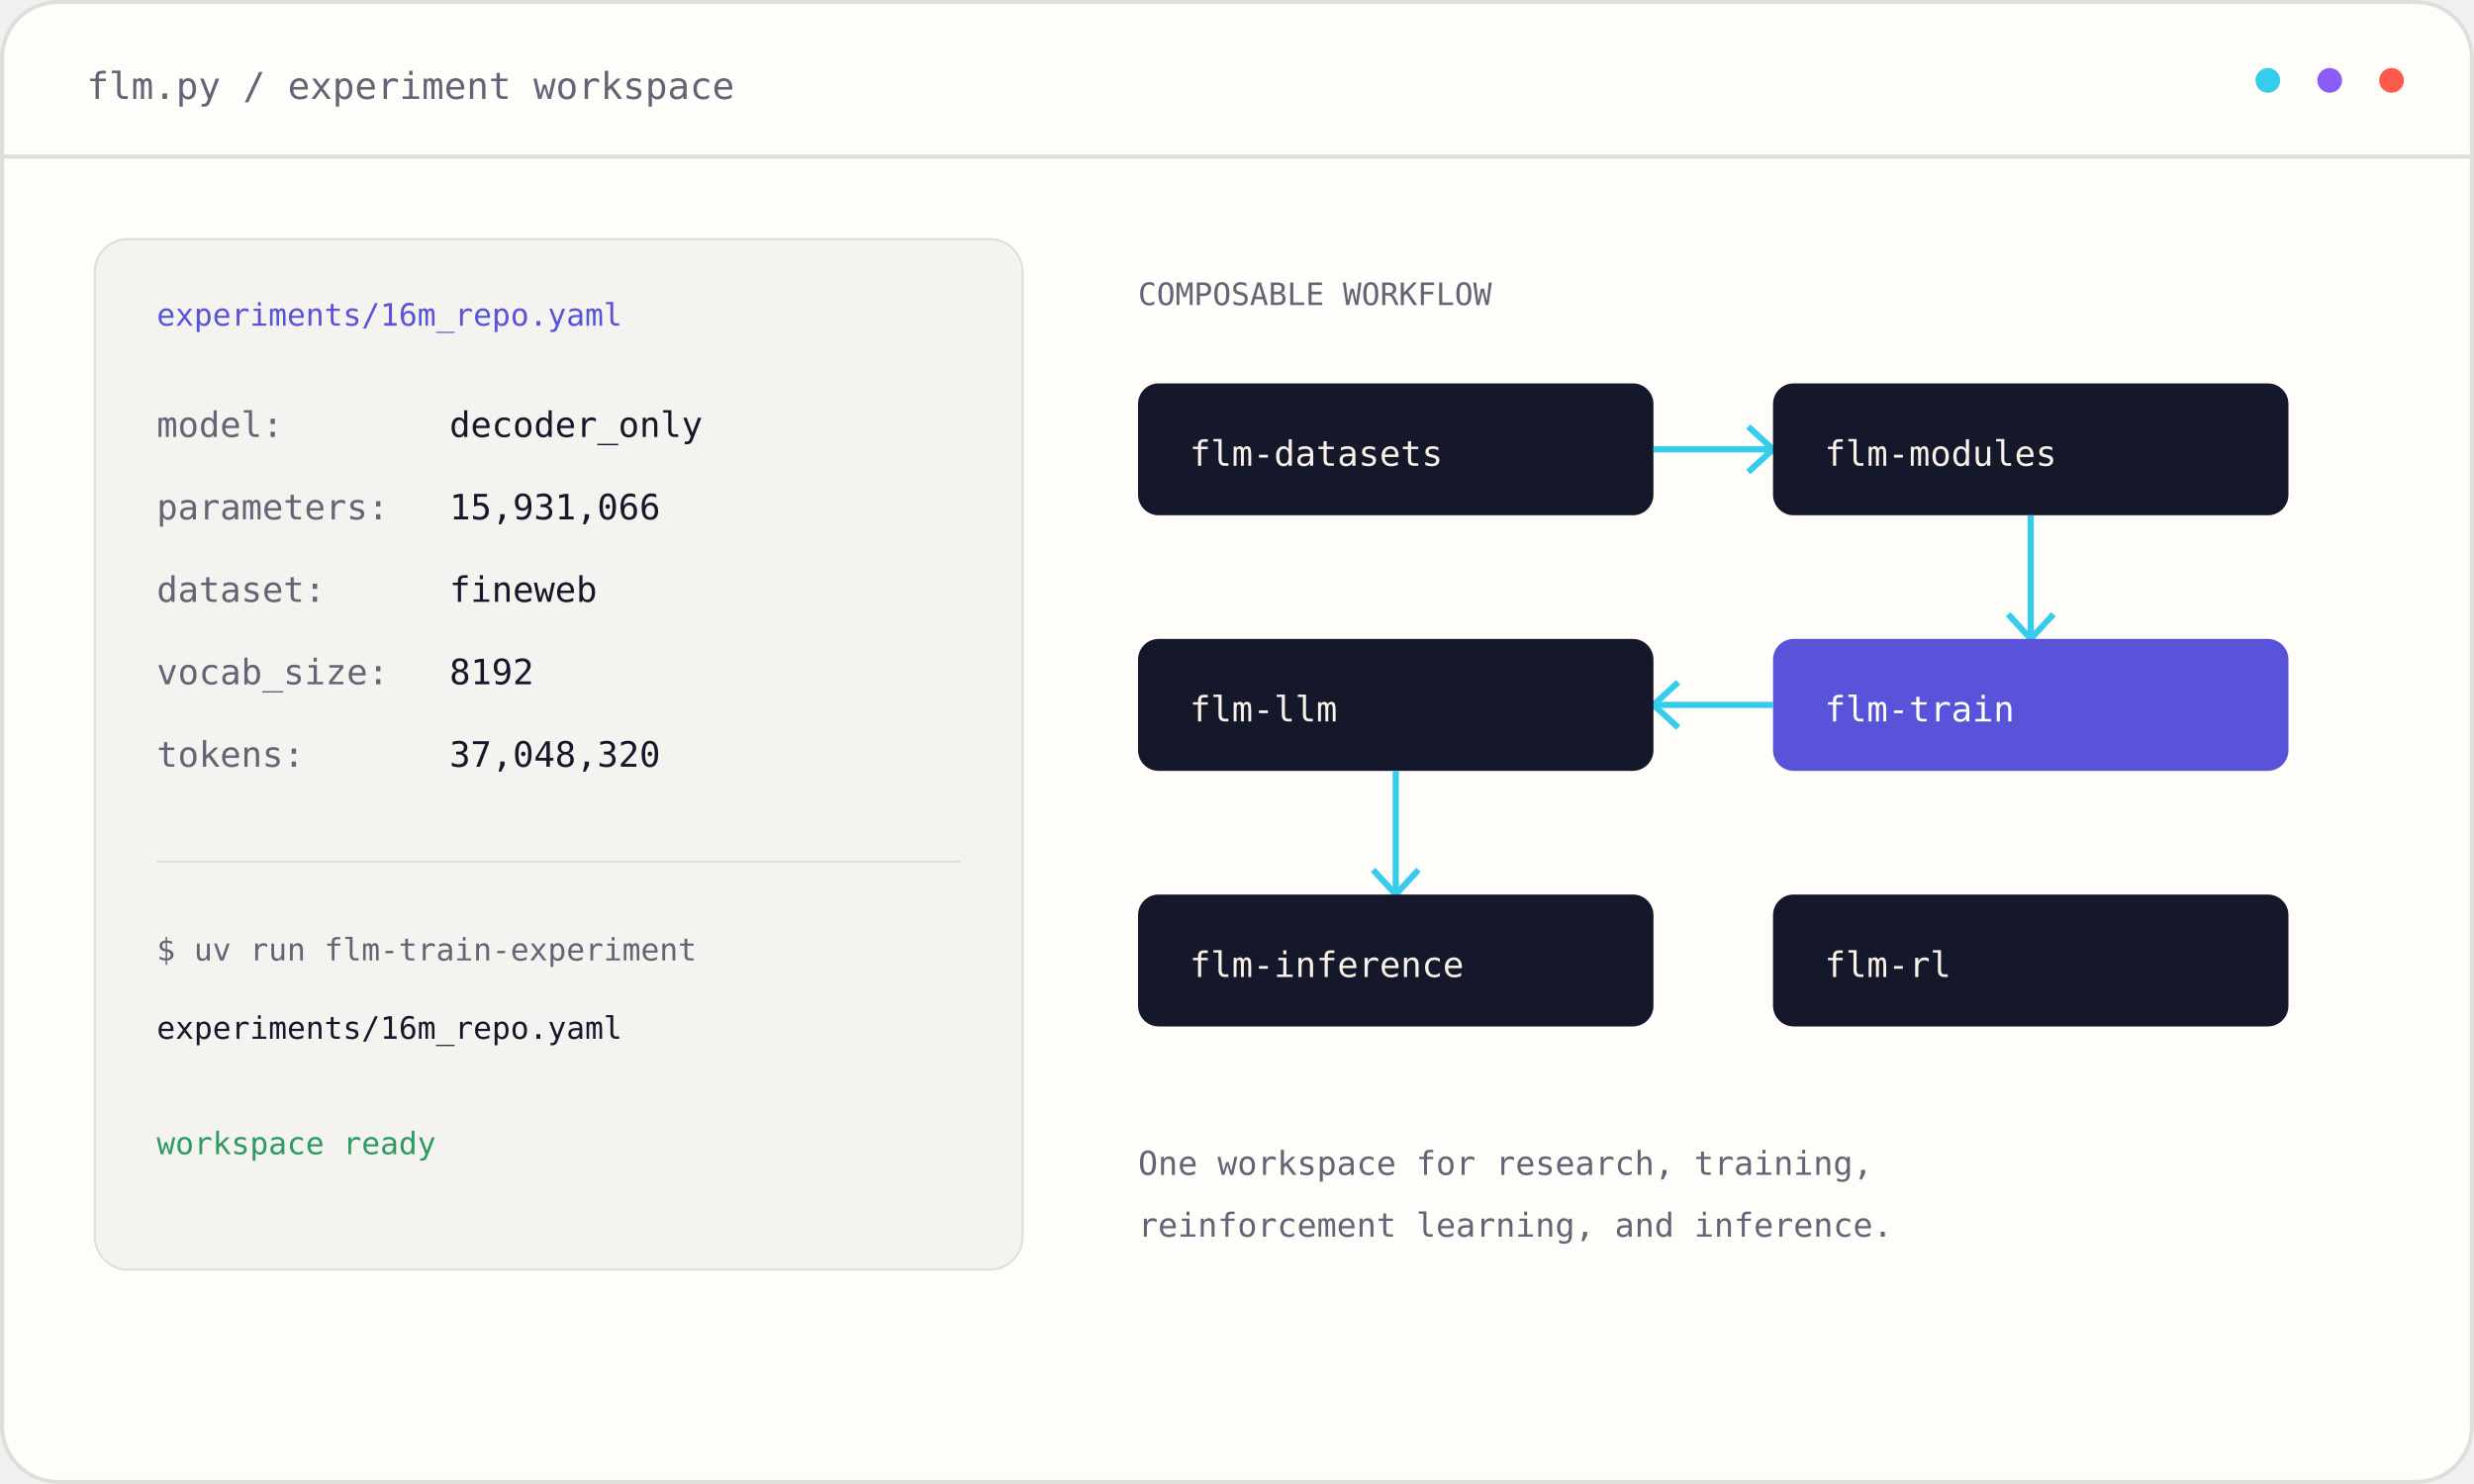
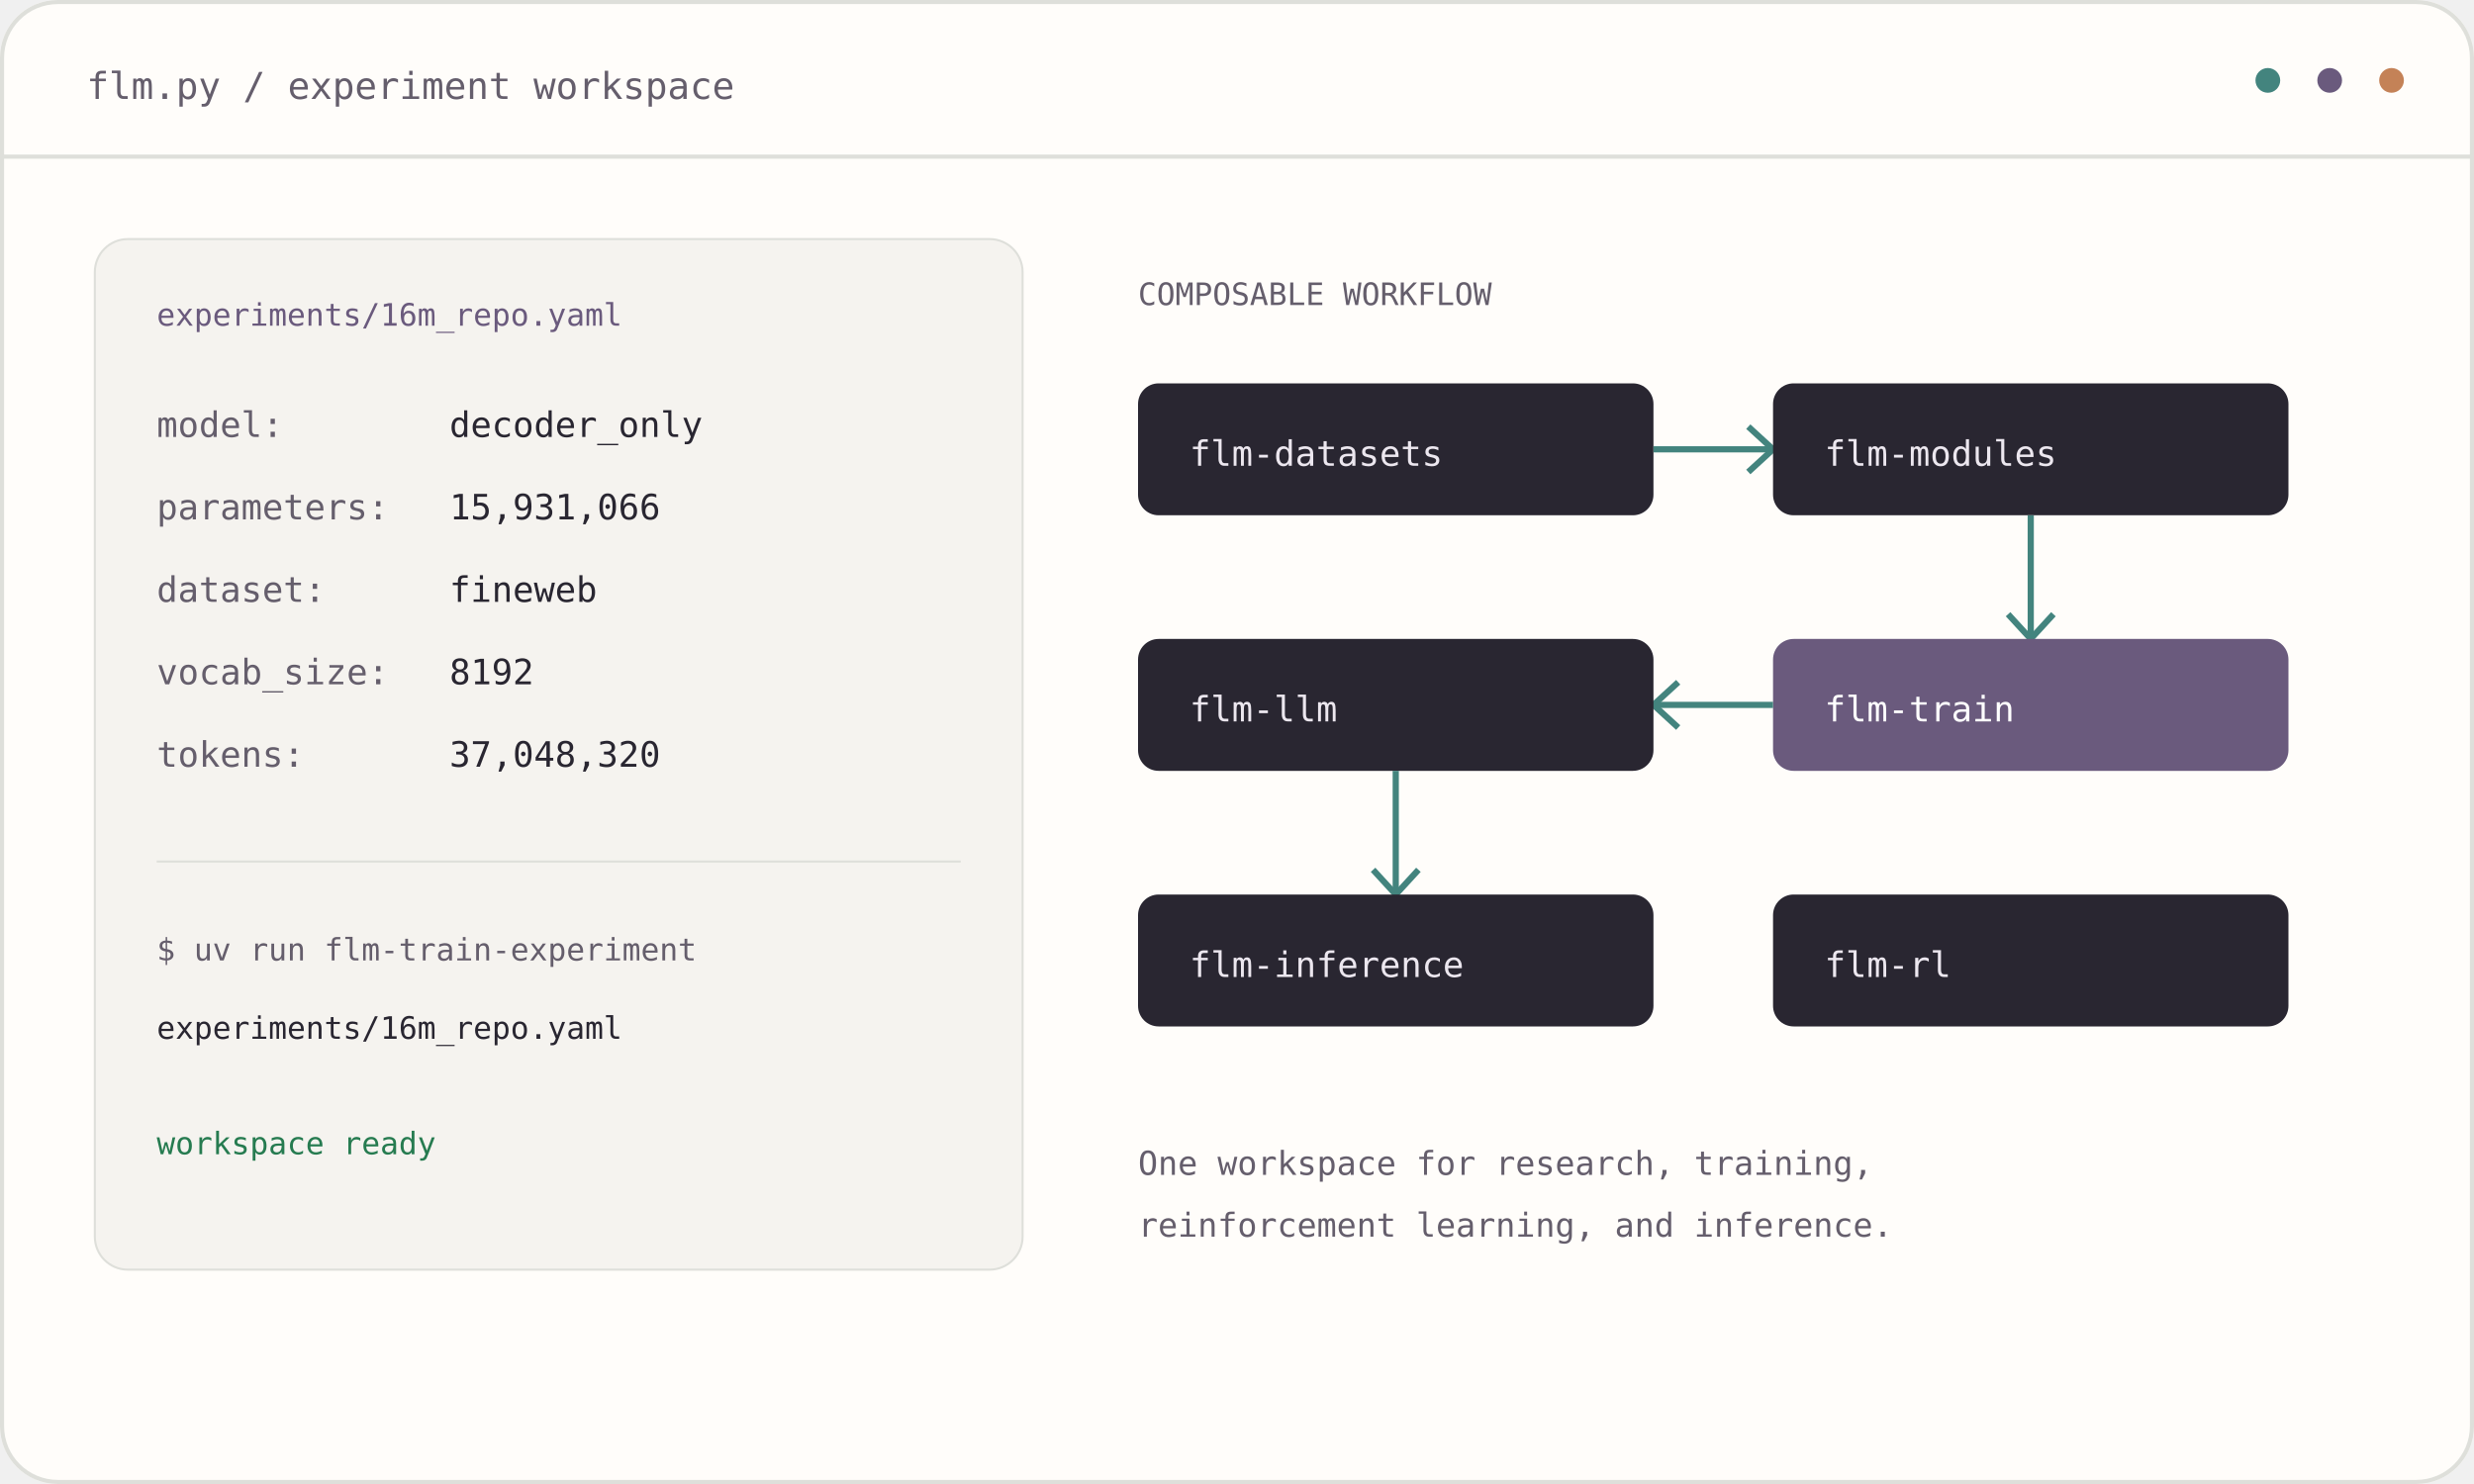
<svg xmlns="http://www.w3.org/2000/svg" viewBox="0 0 1200 720">
  <rect width="1200" height="720" rx="28" fill="#fffdfa" />
  <rect x="1" y="1" width="1198" height="718" rx="27" fill="none" stroke="#dedfda" stroke-width="2" />
  <path d="M0 76H1200" stroke="#dedfda" stroke-width="2" />
  <g font-family="Menlo, Consolas, monospace">
-     <text x="42" y="48" fill="#626575" font-size="18">flm.py / experiment workspace</text>
-     <circle cx="1100" cy="39" r="6" fill="#36ccec" />
-     <circle cx="1130" cy="39" r="6" fill="#8b5cf6" />
-     <circle cx="1160" cy="39" r="6" fill="#ff5a4e" />
+     <text x="42" y="48" fill="#655e6c" font-size="18">flm.py / experiment workspace</text>
+     <circle cx="1100" cy="39" r="6" fill="#43847e" />
+     <circle cx="1130" cy="39" r="6" fill="#6a5a7d" />
+     <circle cx="1160" cy="39" r="6" fill="#c48257" />
    <rect x="46" y="116" width="450" height="500" rx="16" fill="#f5f3ef" stroke="#dedfda" />
-     <text x="76" y="158" fill="#5853d8" font-size="15">experiments/16m_repo.yaml</text>
-     <text x="76" y="212" fill="#626575" font-size="17">model:</text>
-     <text x="218" y="212" fill="#15172a" font-size="17">decoder_only</text>
-     <text x="76" y="252" fill="#626575" font-size="17">parameters:</text>
-     <text x="218" y="252" fill="#15172a" font-size="17">15,931,066</text>
-     <text x="76" y="292" fill="#626575" font-size="17">dataset:</text>
-     <text x="218" y="292" fill="#15172a" font-size="17">fineweb</text>
-     <text x="76" y="332" fill="#626575" font-size="17">vocab_size:</text>
-     <text x="218" y="332" fill="#15172a" font-size="17">8192</text>
-     <text x="76" y="372" fill="#626575" font-size="17">tokens:</text>
-     <text x="218" y="372" fill="#15172a" font-size="17">37,048,320</text>
+     <text x="76" y="158" fill="#6a5a7d" font-size="15">experiments/16m_repo.yaml</text>
+     <text x="76" y="212" fill="#655e6c" font-size="17">model:</text>
+     <text x="218" y="212" fill="#292631" font-size="17">decoder_only</text>
+     <text x="76" y="252" fill="#655e6c" font-size="17">parameters:</text>
+     <text x="218" y="252" fill="#292631" font-size="17">15,931,066</text>
+     <text x="76" y="292" fill="#655e6c" font-size="17">dataset:</text>
+     <text x="218" y="292" fill="#292631" font-size="17">fineweb</text>
+     <text x="76" y="332" fill="#655e6c" font-size="17">vocab_size:</text>
+     <text x="218" y="332" fill="#292631" font-size="17">8192</text>
+     <text x="76" y="372" fill="#655e6c" font-size="17">tokens:</text>
+     <text x="218" y="372" fill="#292631" font-size="17">37,048,320</text>
    <path d="M76 418H466" stroke="#dedfda" />
-     <text x="76" y="466" fill="#626575" font-size="15">$ uv run flm-train-experiment</text>
-     <text x="76" y="504" fill="#15172a" font-size="15">experiments/16m_repo.yaml</text>
-     <text x="76" y="560" fill="#2b9b62" font-size="15">workspace ready</text>
-     <text x="552" y="148" fill="#626575" font-size="15">COMPOSABLE WORKFLOW</text>
+     <text x="76" y="466" fill="#655e6c" font-size="15">$ uv run flm-train-experiment</text>
+     <text x="76" y="504" fill="#292631" font-size="15">experiments/16m_repo.yaml</text>
+     <text x="76" y="560" fill="#267b50" font-size="15">workspace ready</text>
+     <text x="552" y="148" fill="#655e6c" font-size="15">COMPOSABLE WORKFLOW</text>
    <g font-size="17">
-       <rect x="552" y="186" width="250" height="64" rx="10" fill="#15172a" />
-       <text x="577" y="226" fill="#f7f1e7">flm-datasets</text>
-       <path d="M802 218H860" stroke="#36ccec" stroke-width="3" />
-       <path d="m848 207 12 11-12 11" fill="none" stroke="#36ccec" stroke-width="3" />
-       <rect x="860" y="186" width="250" height="64" rx="10" fill="#15172a" />
-       <text x="885" y="226" fill="#f7f1e7">flm-modules</text>
-       <path d="M985 250V310" stroke="#36ccec" stroke-width="3" />
-       <path d="m974 298 11 12 11-12" fill="none" stroke="#36ccec" stroke-width="3" />
-       <rect x="860" y="310" width="250" height="64" rx="10" fill="#5853d8" />
+       <rect x="552" y="186" width="250" height="64" rx="10" fill="#292631" />
+       <text x="577" y="226" fill="#ece7ef">flm-datasets</text>
+       <path d="M802 218H860" stroke="#43847e" stroke-width="3" />
+       <path d="m848 207 12 11-12 11" fill="none" stroke="#43847e" stroke-width="3" />
+       <rect x="860" y="186" width="250" height="64" rx="10" fill="#292631" />
+       <text x="885" y="226" fill="#ece7ef">flm-modules</text>
+       <path d="M985 250V310" stroke="#43847e" stroke-width="3" />
+       <path d="m974 298 11 12 11-12" fill="none" stroke="#43847e" stroke-width="3" />
+       <rect x="860" y="310" width="250" height="64" rx="10" fill="#6a5a7d" />
      <text x="885" y="350" fill="#ffffff">flm-train</text>
-       <path d="M860 342H802" stroke="#36ccec" stroke-width="3" />
-       <path d="m814 331-12 11 12 11" fill="none" stroke="#36ccec" stroke-width="3" />
-       <rect x="552" y="310" width="250" height="64" rx="10" fill="#15172a" />
-       <text x="577" y="350" fill="#f7f1e7">flm-llm</text>
-       <path d="M677 374V434" stroke="#36ccec" stroke-width="3" />
-       <path d="m666 422 11 12 11-12" fill="none" stroke="#36ccec" stroke-width="3" />
-       <rect x="552" y="434" width="250" height="64" rx="10" fill="#15172a" />
-       <text x="577" y="474" fill="#f7f1e7">flm-inference</text>
-       <rect x="860" y="434" width="250" height="64" rx="10" fill="#15172a" />
-       <text x="885" y="474" fill="#f7f1e7">flm-rl</text>
+       <path d="M860 342H802" stroke="#43847e" stroke-width="3" />
+       <path d="m814 331-12 11 12 11" fill="none" stroke="#43847e" stroke-width="3" />
+       <rect x="552" y="310" width="250" height="64" rx="10" fill="#292631" />
+       <text x="577" y="350" fill="#ece7ef">flm-llm</text>
+       <path d="M677 374V434" stroke="#43847e" stroke-width="3" />
+       <path d="m666 422 11 12 11-12" fill="none" stroke="#43847e" stroke-width="3" />
+       <rect x="552" y="434" width="250" height="64" rx="10" fill="#292631" />
+       <text x="577" y="474" fill="#ece7ef">flm-inference</text>
+       <rect x="860" y="434" width="250" height="64" rx="10" fill="#292631" />
+       <text x="885" y="474" fill="#ece7ef">flm-rl</text>
    </g>
-     <text x="552" y="570" fill="#626575" font-size="16">One workspace for research, training,</text>
-     <text x="552" y="600" fill="#626575" font-size="16">reinforcement learning, and inference.</text>
+     <text x="552" y="570" fill="#655e6c" font-size="16">One workspace for research, training,</text>
+     <text x="552" y="600" fill="#655e6c" font-size="16">reinforcement learning, and inference.</text>
  </g>
</svg>
